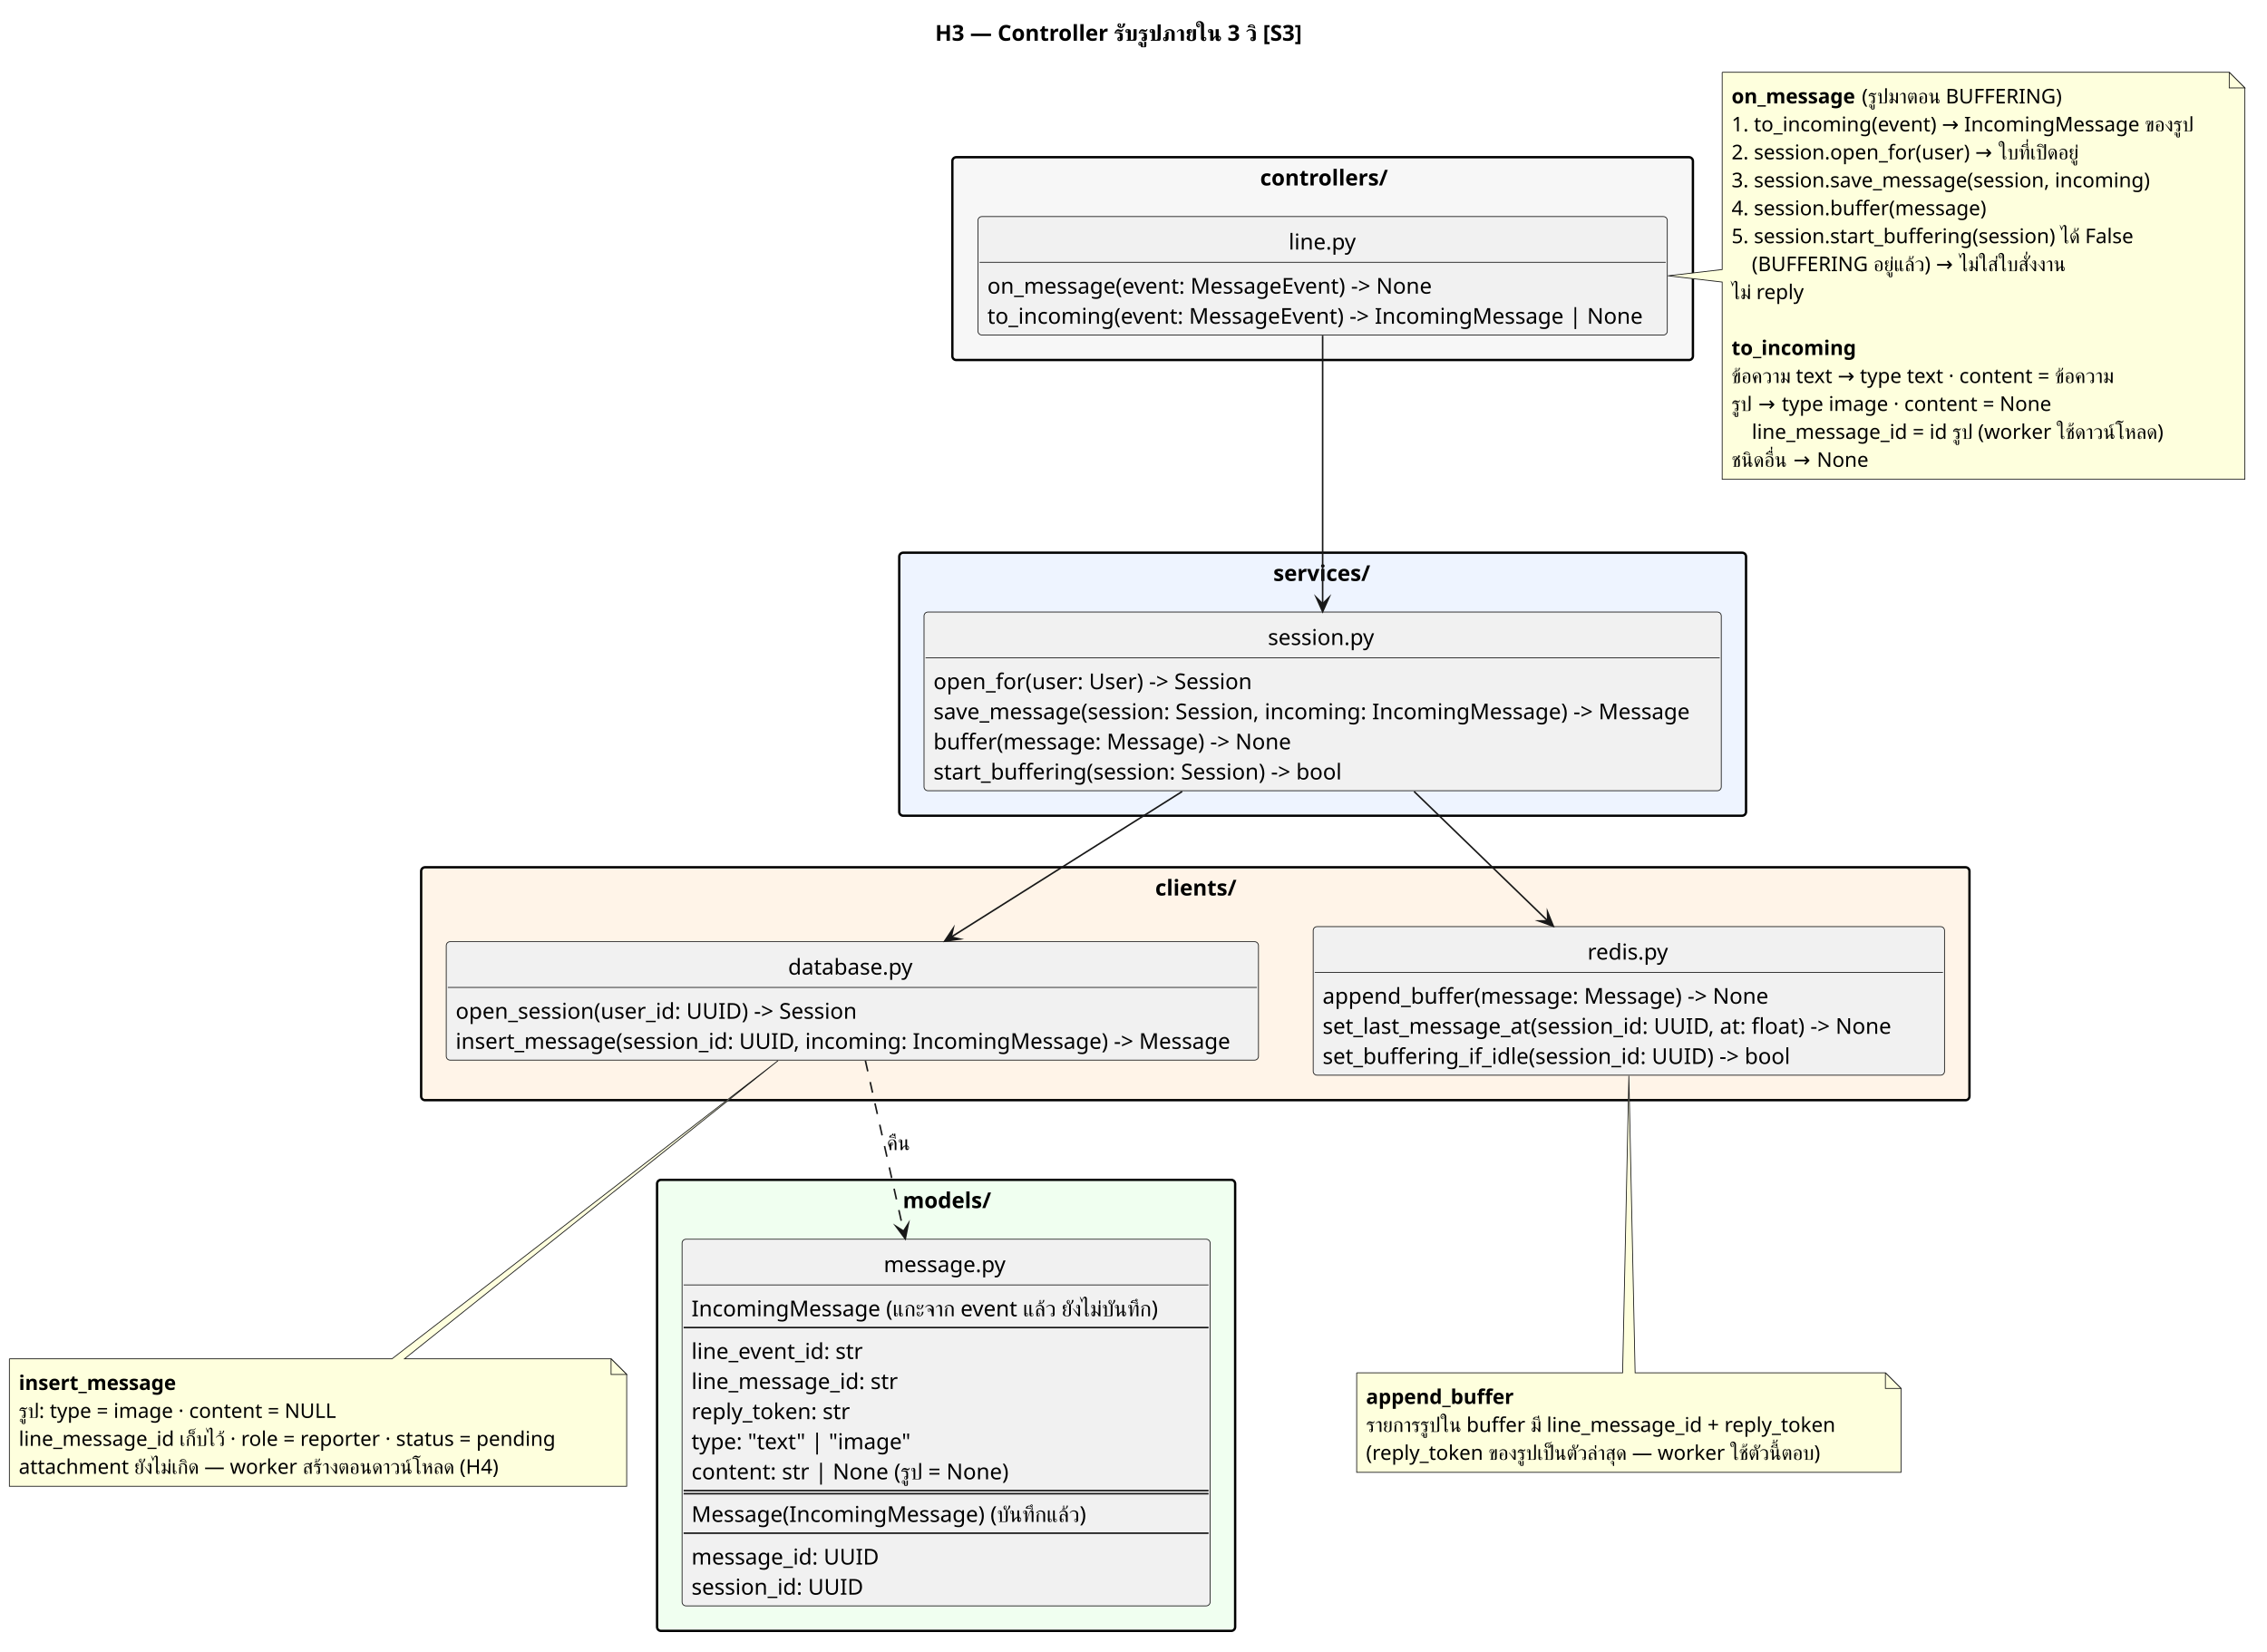
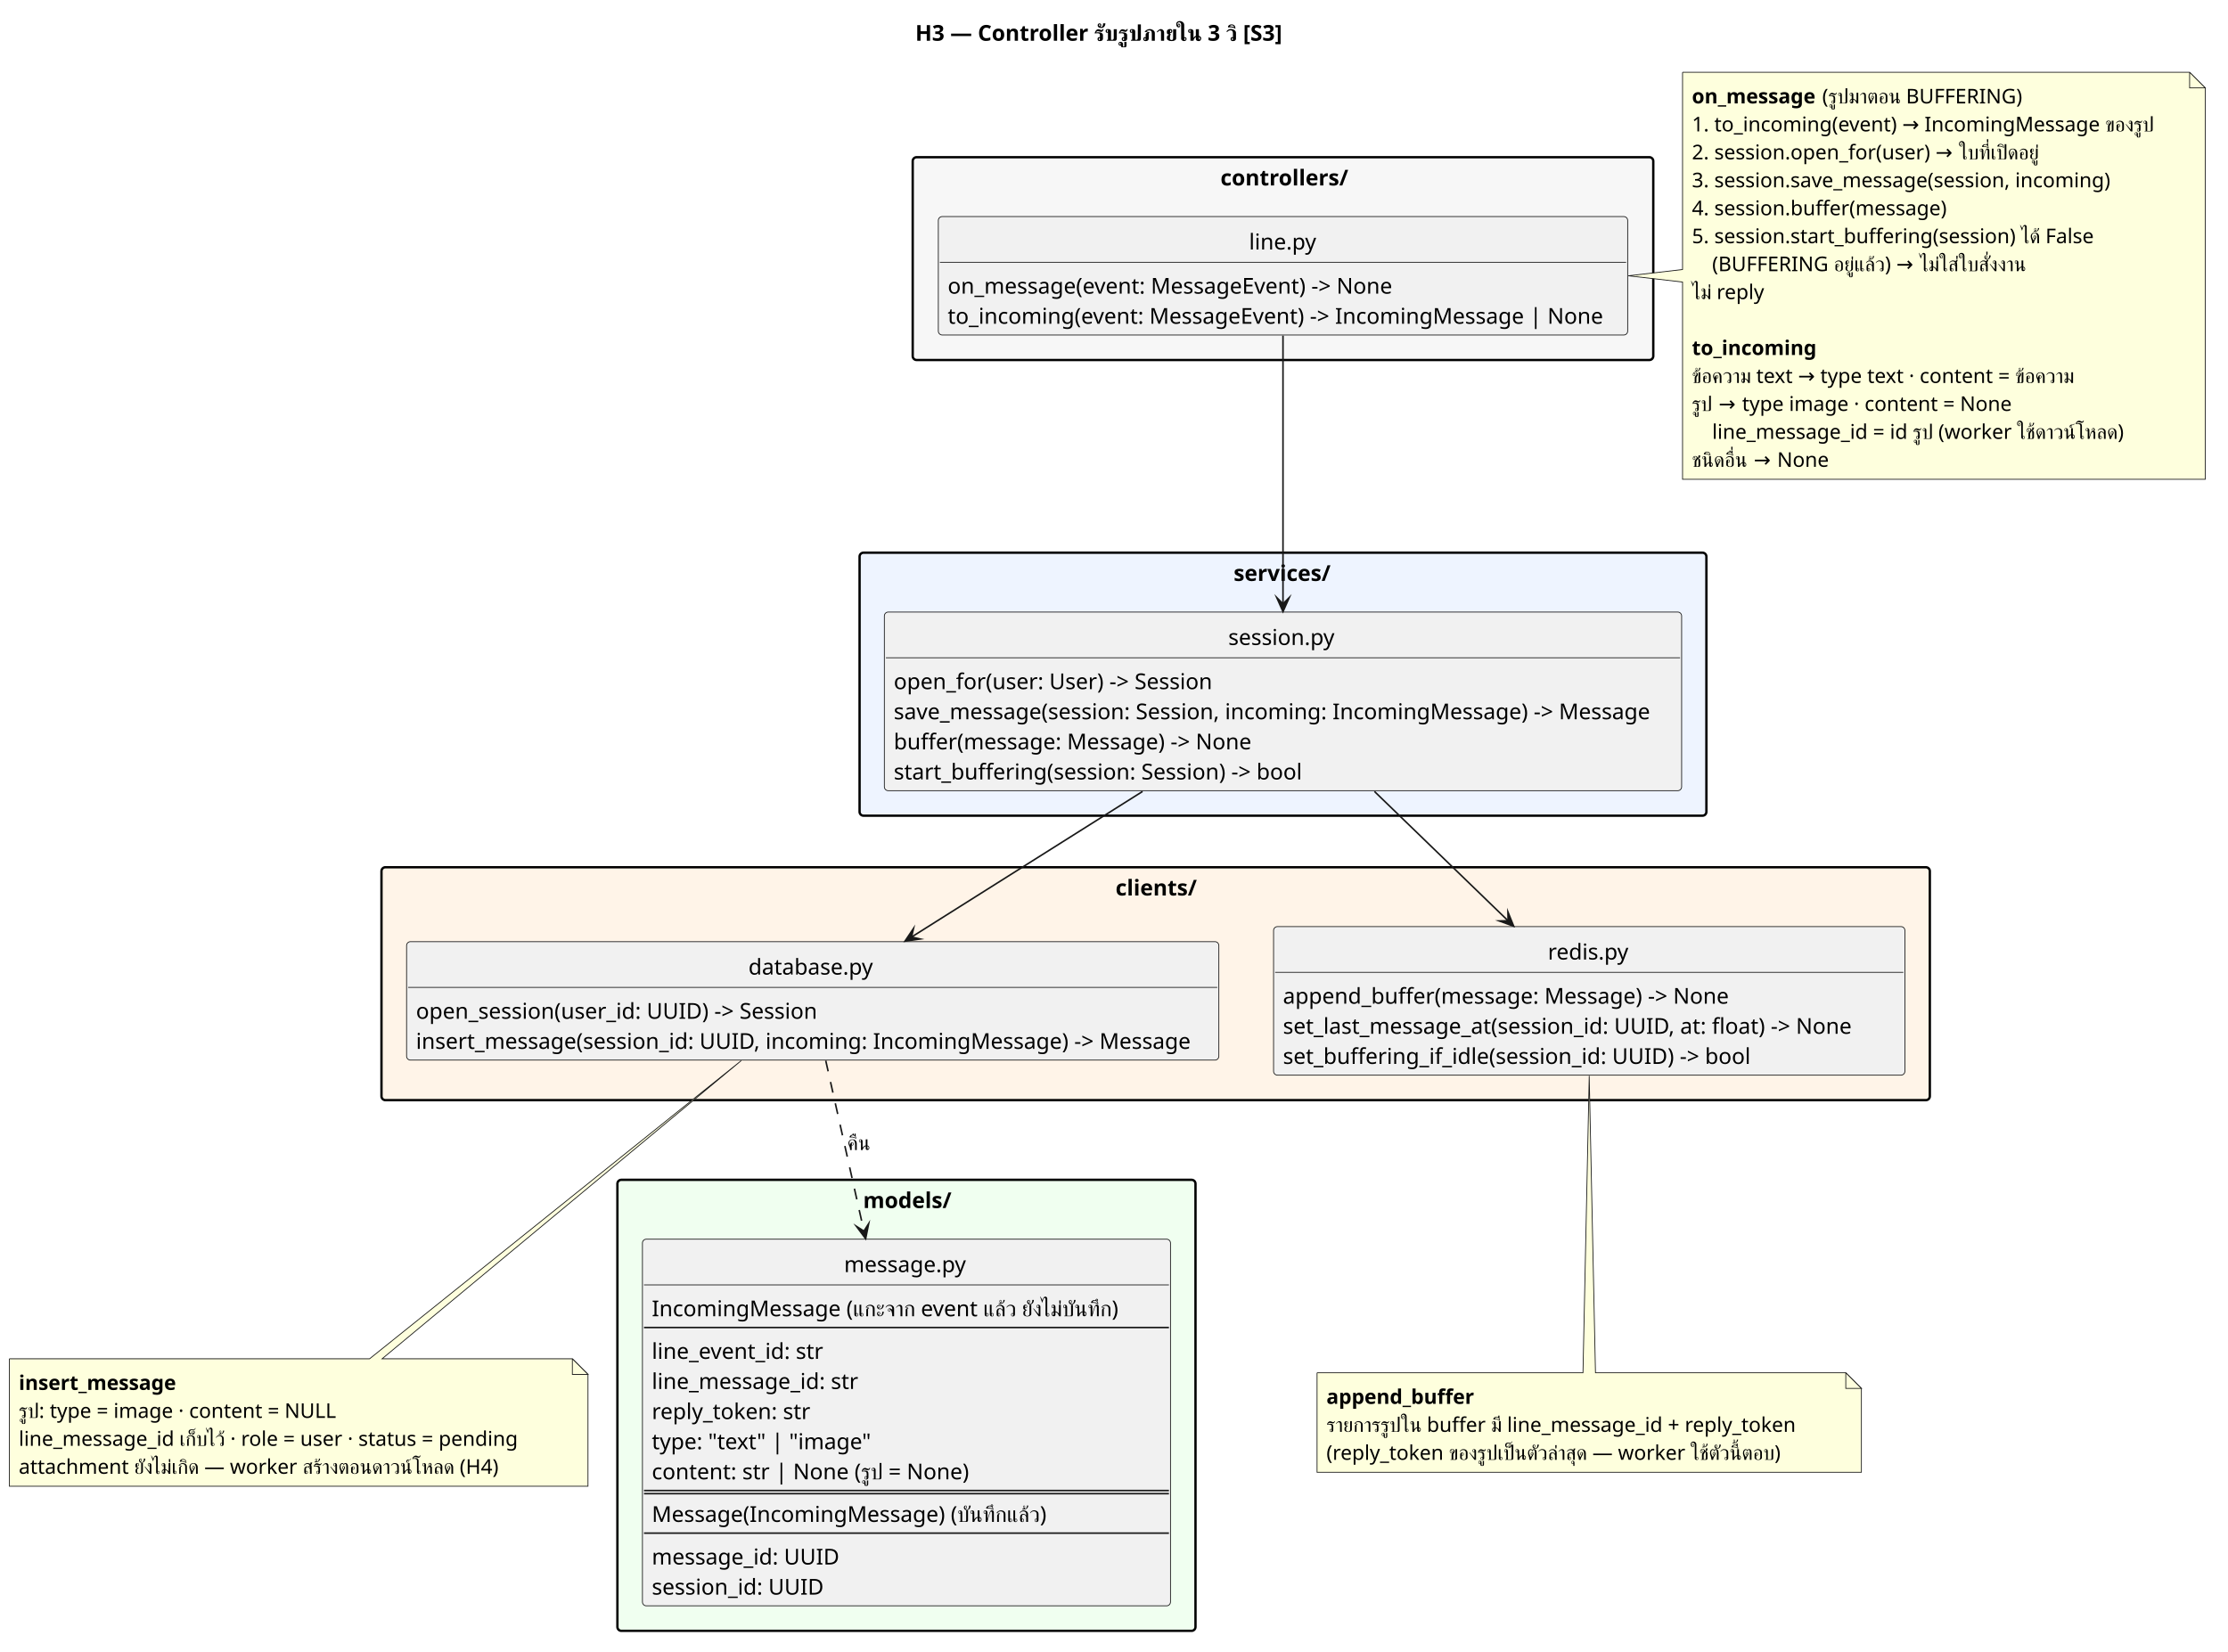
- <svg xmlns="http://www.w3.org/2000/svg" version="1.1" data-diagram-type="CLASS" style="width:1451px;height:1057px;background:#FFFFFF;" width="1451px" height="1057px" viewBox="0 0 1451 1057" zoomAndPan="magnify" preserveAspectRatio="none" contentStyleType="text/css">
+ <svg xmlns="http://www.w3.org/2000/svg" version="1.1" data-diagram-type="CLASS" style="width:1426px;height:1057px;background:#FFFFFF;" width="1426px" height="1057px" viewBox="0 0 1426 1057" zoomAndPan="magnify" preserveAspectRatio="none" contentStyleType="text/css">
  <defs />
  <g font-family="sans-serif" lengthAdjust="spacing">
    <g class="title" data-source-line="13">
-       <text x="598.514" y="26.078" fill="#000" font-size="14" textLength="247.805" font-weight="700" font-family="'Thonburi'">H3 — Controller รับรูปภายใน 3 วิ [S3]</text>
+       <text x="585.814" y="26.078" fill="#000" font-size="14" textLength="247.805" font-weight="700" font-family="'Thonburi'">H3 — Controller รับรูปภายใน 3 วิ [S3]</text>
    </g>
    <g class="cluster" data-qualified-name="controllers." id="ent0001" data-source-line="15">
-       <rect x="609.56" y="100.632" width="474" height="129.82" fill="#F7F7F7" style="stroke:#000;stroke-width:1.5;" rx="2.5" ry="2.5" />
-       <text x="806.553" y="118.71" fill="#000" font-size="14" textLength="80.013" font-weight="700" font-family="'Thonburi'">controllers/</text>
+       <rect x="584.16" y="100.632" width="474" height="129.82" fill="#F7F7F7" style="stroke:#000;stroke-width:1.5;" rx="2.5" ry="2.5" />
+       <text x="781.153" y="118.71" fill="#000" font-size="14" textLength="80.013" font-weight="700" font-family="'Thonburi'">controllers/</text>
    </g>
    <g class="cluster" data-qualified-name="services." id="ent0003" data-source-line="22">
-       <rect x="575.56" y="353.802" width="542" height="168.36" fill="#EEF4FF" style="stroke:#000;stroke-width:1.5;" rx="2.5" ry="2.5" />
-       <text x="814.975" y="371.88" fill="#000" font-size="14" textLength="63.17" font-weight="700" font-family="'Thonburi'">services/</text>
+       <rect x="550.16" y="353.802" width="542" height="168.36" fill="#EEF4FF" style="stroke:#000;stroke-width:1.5;" rx="2.5" ry="2.5" />
+       <text x="789.575" y="371.88" fill="#000" font-size="14" textLength="63.17" font-weight="700" font-family="'Thonburi'">services/</text>
    </g>
    <g class="cluster" data-qualified-name="clients." id="ent0005" data-source-line="31">
-       <rect x="269.56" y="555.162" width="991" height="149.09" fill="#FFF4E8" style="stroke:#000;stroke-width:1.5;" rx="2.5" ry="2.5" />
-       <text x="739.403" y="573.24" fill="#000" font-size="14" textLength="51.313" font-weight="700" font-family="'Thonburi'">clients/</text>
+       <rect x="244.16" y="555.162" width="991" height="149.09" fill="#FFF4E8" style="stroke:#000;stroke-width:1.5;" rx="2.5" ry="2.5" />
+       <text x="714.003" y="573.24" fill="#000" font-size="14" textLength="51.313" font-weight="700" font-family="'Thonburi'">clients/</text>
    </g>
    <g class="cluster" data-qualified-name="models." id="ent0008" data-source-line="43">
-       <rect x="420.56" y="755.252" width="370" height="288.72" fill="#F0FFF0" style="stroke:#000;stroke-width:1.5;" rx="2.5" ry="2.5" />
-       <text x="577.839" y="773.33" fill="#000" font-size="14" textLength="55.442" font-weight="700" font-family="'Thonburi'">models/</text>
+       <rect x="395.16" y="755.252" width="370" height="288.72" fill="#F0FFF0" style="stroke:#000;stroke-width:1.5;" rx="2.5" ry="2.5" />
+       <text x="552.439" y="773.33" fill="#000" font-size="14" textLength="55.442" font-weight="700" font-family="'Thonburi'">models/</text>
    </g>
    <g class="entity" data-qualified-name="controllers..CTRL" id="ent0002" data-source-line="16">
-       <rect x="625.95" y="138.632" width="441.209" height="75.816" fill="#F1F1F1" style="stroke:#181818;stroke-width:0.5;" rx="2.5" ry="2.5" />
-       <text x="824.814" y="159.71" fill="#000" font-size="14" textLength="43.482" font-family="'Thonburi'">line.py</text>
-       <line x1="626.95" y1="167.904" x2="1066.159" y2="167.904" style="stroke:#181818;stroke-width:0.5;" />
-       <text x="631.95" y="187.982" fill="#000" font-size="14" textLength="299.638" font-family="'Thonburi'">on_message(event: MessageEvent) -&gt; None</text>
-       <text x="631.95" y="207.254" fill="#000" font-size="14" textLength="429.209" font-family="'Thonburi'">to_incoming(event: MessageEvent) -&gt; IncomingMessage | None</text>
+       <rect x="600.56" y="138.632" width="441.209" height="75.816" fill="#F1F1F1" style="stroke:#181818;stroke-width:0.5;" rx="2.5" ry="2.5" />
+       <text x="799.424" y="159.71" fill="#000" font-size="14" textLength="43.482" font-family="'Thonburi'">line.py</text>
+       <line x1="601.56" y1="167.904" x2="1040.769" y2="167.904" style="stroke:#181818;stroke-width:0.5;" />
+       <text x="606.56" y="187.982" fill="#000" font-size="14" textLength="299.638" font-family="'Thonburi'">on_message(event: MessageEvent) -&gt; None</text>
+       <text x="606.56" y="207.254" fill="#000" font-size="14" textLength="429.209" font-family="'Thonburi'">to_incoming(event: MessageEvent) -&gt; IncomingMessage | None</text>
    </g>
    <g class="entity" data-qualified-name="services..SESS" id="ent0004" data-source-line="23">
-       <rect x="591.42" y="391.802" width="510.285" height="114.359" fill="#F1F1F1" style="stroke:#181818;stroke-width:0.5;" rx="2.5" ry="2.5" />
-       <text x="811.527" y="412.88" fill="#000" font-size="14" textLength="70.071" font-family="'Thonburi'">session.py</text>
-       <line x1="592.42" y1="421.074" x2="1100.705" y2="421.074" style="stroke:#181818;stroke-width:0.5;" />
-       <text x="597.42" y="441.152" fill="#000" font-size="14" textLength="216.606" font-family="'Thonburi'">open_for(user: User) -&gt; Session</text>
-       <text x="597.42" y="460.424" fill="#000" font-size="14" textLength="498.285" font-family="'Thonburi'">save_message(session: Session, incoming: IncomingMessage) -&gt; Message</text>
-       <text x="597.42" y="479.696" fill="#000" font-size="14" textLength="237.956" font-family="'Thonburi'">buffer(message: Message) -&gt; None</text>
-       <text x="597.42" y="498.967" fill="#000" font-size="14" textLength="277.386" font-family="'Thonburi'">start_buffering(session: Session) -&gt; bool</text>
+       <rect x="566.02" y="391.802" width="510.285" height="114.359" fill="#F1F1F1" style="stroke:#181818;stroke-width:0.5;" rx="2.5" ry="2.5" />
+       <text x="786.127" y="412.88" fill="#000" font-size="14" textLength="70.071" font-family="'Thonburi'">session.py</text>
+       <line x1="567.02" y1="421.074" x2="1075.305" y2="421.074" style="stroke:#181818;stroke-width:0.5;" />
+       <text x="572.02" y="441.152" fill="#000" font-size="14" textLength="216.606" font-family="'Thonburi'">open_for(user: User) -&gt; Session</text>
+       <text x="572.02" y="460.424" fill="#000" font-size="14" textLength="498.285" font-family="'Thonburi'">save_message(session: Session, incoming: IncomingMessage) -&gt; Message</text>
+       <text x="572.02" y="479.696" fill="#000" font-size="14" textLength="237.956" font-family="'Thonburi'">buffer(message: Message) -&gt; None</text>
+       <text x="572.02" y="498.967" fill="#000" font-size="14" textLength="277.386" font-family="'Thonburi'">start_buffering(session: Session) -&gt; bool</text>
    </g>
    <g class="entity" data-qualified-name="clients..CL_DB" id="ent0006" data-source-line="32">
-       <rect x="285.62" y="602.802" width="519.872" height="75.816" fill="#F1F1F1" style="stroke:#181818;stroke-width:0.5;" rx="2.5" ry="2.5" />
-       <text x="504.42" y="623.88" fill="#000" font-size="14" textLength="82.272" font-family="'Thonburi'">database.py</text>
-       <line x1="286.62" y1="632.074" x2="804.492" y2="632.074" style="stroke:#181818;stroke-width:0.5;" />
-       <text x="291.62" y="652.152" fill="#000" font-size="14" textLength="269.62" font-family="'Thonburi'">open_session(user_id: UUID) -&gt; Session</text>
-       <text x="291.62" y="671.424" fill="#000" font-size="14" textLength="507.872" font-family="'Thonburi'">insert_message(session_id: UUID, incoming: IncomingMessage) -&gt; Message</text>
+       <rect x="260.23" y="602.802" width="519.872" height="75.816" fill="#F1F1F1" style="stroke:#181818;stroke-width:0.5;" rx="2.5" ry="2.5" />
+       <text x="479.03" y="623.88" fill="#000" font-size="14" textLength="82.272" font-family="'Thonburi'">database.py</text>
+       <line x1="261.23" y1="632.074" x2="779.102" y2="632.074" style="stroke:#181818;stroke-width:0.5;" />
+       <text x="266.23" y="652.152" fill="#000" font-size="14" textLength="269.62" font-family="'Thonburi'">open_session(user_id: UUID) -&gt; Session</text>
+       <text x="266.23" y="671.424" fill="#000" font-size="14" textLength="507.872" font-family="'Thonburi'">insert_message(session_id: UUID, incoming: IncomingMessage) -&gt; Message</text>
    </g>
    <g class="entity" data-qualified-name="clients..CL_REDIS" id="ent0007" data-source-line="36">
-       <rect x="840.52" y="593.162" width="404.077" height="95.087" fill="#F1F1F1" style="stroke:#181818;stroke-width:0.5;" rx="2.5" ry="2.5" />
-       <text x="1016.062" y="614.24" fill="#000" font-size="14" textLength="52.992" font-family="'Thonburi'">redis.py</text>
-       <line x1="841.52" y1="622.434" x2="1243.597" y2="622.434" style="stroke:#181818;stroke-width:0.5;" />
-       <text x="846.52" y="642.512" fill="#000" font-size="14" textLength="296.543" font-family="'Thonburi'">append_buffer(message: Message) -&gt; None</text>
-       <text x="846.52" y="661.784" fill="#000" font-size="14" textLength="392.077" font-family="'Thonburi'">set_last_message_at(session_id: UUID, at: float) -&gt; None</text>
-       <text x="846.52" y="681.056" fill="#000" font-size="14" textLength="318.719" font-family="'Thonburi'">set_buffering_if_idle(session_id: UUID) -&gt; bool</text>
+       <rect x="815.13" y="593.162" width="404.077" height="95.087" fill="#F1F1F1" style="stroke:#181818;stroke-width:0.5;" rx="2.5" ry="2.5" />
+       <text x="990.672" y="614.24" fill="#000" font-size="14" textLength="52.992" font-family="'Thonburi'">redis.py</text>
+       <line x1="816.13" y1="622.434" x2="1218.207" y2="622.434" style="stroke:#181818;stroke-width:0.5;" />
+       <text x="821.13" y="642.512" fill="#000" font-size="14" textLength="296.543" font-family="'Thonburi'">append_buffer(message: Message) -&gt; None</text>
+       <text x="821.13" y="661.784" fill="#000" font-size="14" textLength="392.077" font-family="'Thonburi'">set_last_message_at(session_id: UUID, at: float) -&gt; None</text>
+       <text x="821.13" y="681.056" fill="#000" font-size="14" textLength="318.719" font-family="'Thonburi'">set_buffering_if_idle(session_id: UUID) -&gt; bool</text>
    </g>
    <g class="entity" data-qualified-name="models..M_MSG" id="ent0009" data-source-line="44">
-       <rect x="436.57" y="793.252" width="337.976" height="234.719" fill="#F1F1F1" style="stroke:#181818;stroke-width:0.5;" rx="2.5" ry="2.5" />
-       <text x="565.628" y="814.33" fill="#000" font-size="14" textLength="79.86" font-family="'Thonburi'">message.py</text>
-       <line x1="437.57" y1="822.524" x2="773.546" y2="822.524" style="stroke:#181818;stroke-width:0.5;" />
-       <text x="442.57" y="842.602" fill="#000" font-size="14" textLength="325.976" font-family="'Thonburi'">IncomingMessage  (แกะจาก event แล้ว ยังไม่บันทึก)</text>
-       <line x1="437.57" y1="849.796" x2="773.546" y2="849.796" style="stroke:#181818;stroke-width:1;" />
-       <text x="442.57" y="869.874" fill="#000" font-size="14" textLength="119.219" font-family="'Thonburi'">line_event_id: str</text>
-       <text x="442.57" y="889.146" fill="#000" font-size="14" textLength="140" font-family="'Thonburi'">line_message_id: str</text>
-       <text x="442.57" y="908.417" fill="#000" font-size="14" textLength="108.615" font-family="'Thonburi'">reply_token: str</text>
-       <text x="442.57" y="927.689" fill="#000" font-size="14" textLength="148.384" font-family="'Thonburi'">type: "text" | "image"</text>
-       <text x="442.57" y="946.961" fill="#000" font-size="14" textLength="218.826" font-family="'Thonburi'">content: str | None  (รูป = None)</text>
-       <line x1="437.57" y1="954.155" x2="773.546" y2="954.155" style="stroke:#181818;stroke-width:1;" />
-       <line x1="437.57" y1="956.155" x2="773.546" y2="956.155" style="stroke:#181818;stroke-width:1;" />
-       <text x="442.57" y="974.233" fill="#000" font-size="14" textLength="268.368" font-family="'Thonburi'">Message(IncomingMessage)  (บันทึกแล้ว)</text>
-       <line x1="437.57" y1="981.427" x2="773.546" y2="981.427" style="stroke:#181818;stroke-width:1;" />
-       <text x="442.57" y="1001.505" fill="#000" font-size="14" textLength="120.98" font-family="'Thonburi'">message_id: UUID</text>
-       <text x="442.57" y="1020.777" fill="#000" font-size="14" textLength="111.191" font-family="'Thonburi'">session_id: UUID</text>
+       <rect x="411.18" y="793.252" width="337.976" height="234.719" fill="#F1F1F1" style="stroke:#181818;stroke-width:0.5;" rx="2.5" ry="2.5" />
+       <text x="540.238" y="814.33" fill="#000" font-size="14" textLength="79.86" font-family="'Thonburi'">message.py</text>
+       <line x1="412.18" y1="822.524" x2="748.156" y2="822.524" style="stroke:#181818;stroke-width:0.5;" />
+       <text x="417.18" y="842.602" fill="#000" font-size="14" textLength="325.976" font-family="'Thonburi'">IncomingMessage  (แกะจาก event แล้ว ยังไม่บันทึก)</text>
+       <line x1="412.18" y1="849.796" x2="748.156" y2="849.796" style="stroke:#181818;stroke-width:1;" />
+       <text x="417.18" y="869.874" fill="#000" font-size="14" textLength="119.219" font-family="'Thonburi'">line_event_id: str</text>
+       <text x="417.18" y="889.146" fill="#000" font-size="14" textLength="140" font-family="'Thonburi'">line_message_id: str</text>
+       <text x="417.18" y="908.417" fill="#000" font-size="14" textLength="108.615" font-family="'Thonburi'">reply_token: str</text>
+       <text x="417.18" y="927.689" fill="#000" font-size="14" textLength="148.384" font-family="'Thonburi'">type: "text" | "image"</text>
+       <text x="417.18" y="946.961" fill="#000" font-size="14" textLength="218.826" font-family="'Thonburi'">content: str | None  (รูป = None)</text>
+       <line x1="412.18" y1="954.155" x2="748.156" y2="954.155" style="stroke:#181818;stroke-width:1;" />
+       <line x1="412.18" y1="956.155" x2="748.156" y2="956.155" style="stroke:#181818;stroke-width:1;" />
+       <text x="417.18" y="974.233" fill="#000" font-size="14" textLength="268.368" font-family="'Thonburi'">Message(IncomingMessage)  (บันทึกแล้ว)</text>
+       <line x1="412.18" y1="981.427" x2="748.156" y2="981.427" style="stroke:#181818;stroke-width:1;" />
+       <text x="417.18" y="1001.505" fill="#000" font-size="14" textLength="120.98" font-family="'Thonburi'">message_id: UUID</text>
+       <text x="417.18" y="1020.777" fill="#000" font-size="14" textLength="111.191" font-family="'Thonburi'">session_id: UUID</text>
    </g>
    <g class="entity" data-qualified-name="GMN14" id="ent0015" data-source-line="66">
-       <path d="M1102.29,46.272 L1102.29,172.542 L1067.56,176.542 L1102.29,180.542 L1102.29,306.806 A0,0 0 0 0 1102.29,306.806 L1436.834,306.806 A0,0 0 0 0 1436.834,306.806 L1436.834,56.272 L1426.834,46.272 L1102.29,46.272 A0,0 0 0 0 1102.29,46.272" style="stroke:#181818;stroke-width:0.5;" fill="#FEFFDD" />
-       <path d="M1426.834,46.272 L1426.834,56.272 L1436.834,56.272 L1426.834,46.272" style="stroke:#181818;stroke-width:0.5;" fill="#FEFFDD" />
-       <text x="1108.29" y="66.202" fill="#000" font-size="13" textLength="79.082" font-weight="700" font-family="'Thonburi'">on_message</text>
-       <text x="1191.688" y="66.202" fill="#000" font-size="13" textLength="136.942" font-family="'Thonburi'">(รูปมาตอน BUFFERING)</text>
-       <text x="1108.29" y="84.097" fill="#000" font-size="13" textLength="313.544" font-family="'Thonburi'">1. to_incoming(event) → IncomingMessage ของรูป</text>
-       <text x="1108.29" y="101.992" fill="#000" font-size="13" textLength="244.222" font-family="'Thonburi'">2. session.open_for(user) → ใบที่เปิดอยู่</text>
-       <text x="1108.29" y="119.887" fill="#000" font-size="13" textLength="280.516" font-family="'Thonburi'">3. session.save_message(session, incoming)</text>
-       <text x="1108.29" y="137.783" fill="#000" font-size="13" textLength="171.468" font-family="'Thonburi'">4. session.buffer(message)</text>
-       <text x="1108.29" y="155.678" fill="#000" font-size="13" textLength="273.827" font-family="'Thonburi'">5. session.start_buffering(session) ได้ False</text>
-       <text x="1121.239" y="173.573" fill="#000" font-size="13" textLength="221.706" font-family="'Thonburi'">(BUFFERING อยู่แล้ว) → ไม่ใส่ใบสั่งงาน</text>
-       <text x="1108.29" y="191.469" fill="#000" font-size="13" textLength="48.821" font-family="'Thonburi'">ไม่ reply</text>
-       <text x="1108.29" y="209.364" fill="#000" font-size="13" font-family="'Thonburi'"> </text>
-       <text x="1108.29" y="227.259" fill="#000" font-size="13" textLength="78.096" font-weight="700" font-family="'Thonburi'">to_incoming</text>
-       <text x="1108.29" y="245.155" fill="#000" font-size="13" textLength="283.72" font-family="'Thonburi'">ข้อความ text → type text · content = ข้อความ</text>
-       <text x="1108.29" y="263.05" fill="#000" font-size="13" textLength="222.32" font-family="'Thonburi'">รูป → type image · content = None</text>
-       <text x="1121.239" y="280.945" fill="#000" font-size="13" textLength="289.234" font-family="'Thonburi'">line_message_id = id รูป (worker ใช้ดาวน์โหลด)</text>
-       <text x="1108.29" y="298.841" fill="#000" font-size="13" textLength="93.234" font-family="'Thonburi'">ชนิดอื่น → None</text>
+       <path d="M1076.89,46.272 L1076.89,172.542 L1042.17,176.542 L1076.89,180.542 L1076.89,306.806 A0,0 0 0 0 1076.89,306.806 L1411.434,306.806 A0,0 0 0 0 1411.434,306.806 L1411.434,56.272 L1401.434,46.272 L1076.89,46.272 A0,0 0 0 0 1076.89,46.272" style="stroke:#181818;stroke-width:0.5;" fill="#FEFFDD" />
+       <path d="M1401.434,46.272 L1401.434,56.272 L1411.434,56.272 L1401.434,46.272" style="stroke:#181818;stroke-width:0.5;" fill="#FEFFDD" />
+       <text x="1082.89" y="66.202" fill="#000" font-size="13" textLength="79.082" font-weight="700" font-family="'Thonburi'">on_message</text>
+       <text x="1166.288" y="66.202" fill="#000" font-size="13" textLength="136.942" font-family="'Thonburi'">(รูปมาตอน BUFFERING)</text>
+       <text x="1082.89" y="84.097" fill="#000" font-size="13" textLength="313.544" font-family="'Thonburi'">1. to_incoming(event) → IncomingMessage ของรูป</text>
+       <text x="1082.89" y="101.992" fill="#000" font-size="13" textLength="244.222" font-family="'Thonburi'">2. session.open_for(user) → ใบที่เปิดอยู่</text>
+       <text x="1082.89" y="119.887" fill="#000" font-size="13" textLength="280.516" font-family="'Thonburi'">3. session.save_message(session, incoming)</text>
+       <text x="1082.89" y="137.783" fill="#000" font-size="13" textLength="171.468" font-family="'Thonburi'">4. session.buffer(message)</text>
+       <text x="1082.89" y="155.678" fill="#000" font-size="13" textLength="273.827" font-family="'Thonburi'">5. session.start_buffering(session) ได้ False</text>
+       <text x="1095.839" y="173.573" fill="#000" font-size="13" textLength="221.706" font-family="'Thonburi'">(BUFFERING อยู่แล้ว) → ไม่ใส่ใบสั่งงาน</text>
+       <text x="1082.89" y="191.469" fill="#000" font-size="13" textLength="48.821" font-family="'Thonburi'">ไม่ reply</text>
+       <text x="1082.89" y="209.364" fill="#000" font-size="13" font-family="'Thonburi'"> </text>
+       <text x="1082.89" y="227.259" fill="#000" font-size="13" textLength="78.096" font-weight="700" font-family="'Thonburi'">to_incoming</text>
+       <text x="1082.89" y="245.155" fill="#000" font-size="13" textLength="283.72" font-family="'Thonburi'">ข้อความ text → type text · content = ข้อความ</text>
+       <text x="1082.89" y="263.05" fill="#000" font-size="13" textLength="222.32" font-family="'Thonburi'">รูป → type image · content = None</text>
+       <text x="1095.839" y="280.945" fill="#000" font-size="13" textLength="289.234" font-family="'Thonburi'">line_message_id = id รูป (worker ใช้ดาวน์โหลด)</text>
+       <text x="1082.89" y="298.841" fill="#000" font-size="13" textLength="93.234" font-family="'Thonburi'">ชนิดอื่น → None</text>
    </g>
    <g class="entity" data-qualified-name="GMN17" id="ent0018" data-source-line="83">
-       <path d="M6,869.822 L6,951.403 A0,0 0 0 0 6,951.403 L401.115,951.403 A0,0 0 0 0 401.115,951.403 L401.115,879.822 L391.115,869.822 L258.89,869.822 L498,678.962 L250.89,869.822 L6,869.822 A0,0 0 0 0 6,869.822" style="stroke:#181818;stroke-width:0.5;" fill="#FEFFDD" />
-       <path d="M391.115,869.822 L391.115,879.822 L401.115,879.822 L391.115,869.822" style="stroke:#181818;stroke-width:0.5;" fill="#FEFFDD" />
+       <path d="M6,869.822 L6,951.403 A0,0 0 0 0 6,951.403 L376.329,951.403 A0,0 0 0 0 376.329,951.403 L376.329,879.822 L366.329,869.822 L244.55,869.822 L474.42,678.962 L236.55,869.822 L6,869.822 A0,0 0 0 0 6,869.822" style="stroke:#181818;stroke-width:0.5;" fill="#FEFFDD" />
+       <path d="M366.329,869.822 L366.329,879.822 L376.329,879.822 L366.329,869.822" style="stroke:#181818;stroke-width:0.5;" fill="#FEFFDD" />
      <text x="12" y="889.752" fill="#000" font-size="13" textLength="99.577" font-weight="700" font-family="'Thonburi'">insert_message</text>
      <text x="12" y="907.647" fill="#000" font-size="13" textLength="222.813" font-family="'Thonburi'">รูป: type = image · content = NULL</text>
-       <text x="12" y="925.542" fill="#000" font-size="13" textLength="374.115" font-family="'Thonburi'">line_message_id เก็บไว้ · role = reporter · status = pending</text>
+       <text x="12" y="925.542" fill="#000" font-size="13" textLength="349.329" font-family="'Thonburi'">line_message_id เก็บไว้ · role = user · status = pending</text>
      <text x="12" y="943.437" fill="#000" font-size="13" textLength="338.33" font-family="'Thonburi'">attachment ยังไม่เกิด — worker สร้างตอนดาวน์โหลด (H4)</text>
    </g>
    <g class="entity" data-qualified-name="GMN20" id="ent0021" data-source-line="90">
-       <path d="M868.35,878.772 L868.35,942.458 A0,0 0 0 0 868.35,942.458 L1216.757,942.458 A0,0 0 0 0 1216.757,942.458 L1216.757,888.772 L1206.757,878.772 L1046.56,878.772 L1042.56,688.682 L1038.56,878.772 L868.35,878.772 A0,0 0 0 0 868.35,878.772" style="stroke:#181818;stroke-width:0.5;" fill="#FEFFDD" />
-       <path d="M1206.757,878.772 L1206.757,888.772 L1216.757,888.772 L1206.757,878.772" style="stroke:#181818;stroke-width:0.5;" fill="#FEFFDD" />
-       <text x="874.35" y="898.702" fill="#000" font-size="13" textLength="93.747" font-weight="700" font-family="'Thonburi'">append_buffer</text>
-       <text x="874.35" y="916.597" fill="#000" font-size="13" textLength="327.407" font-family="'Thonburi'">รายการรูปใน buffer มี line_message_id + reply_token</text>
-       <text x="874.35" y="934.492" fill="#000" font-size="13" textLength="323.294" font-family="'Thonburi'">(reply_token ของรูปเป็นตัวล่าสุด — worker ใช้ตัวนี้ตอบ)</text>
+       <path d="M842.96,878.772 L842.96,942.458 A0,0 0 0 0 842.96,942.458 L1191.367,942.458 A0,0 0 0 0 1191.367,942.458 L1191.367,888.772 L1181.367,878.772 L1021.16,878.772 L1017.16,688.682 L1013.16,878.772 L842.96,878.772 A0,0 0 0 0 842.96,878.772" style="stroke:#181818;stroke-width:0.5;" fill="#FEFFDD" />
+       <path d="M1181.367,878.772 L1181.367,888.772 L1191.367,888.772 L1181.367,878.772" style="stroke:#181818;stroke-width:0.5;" fill="#FEFFDD" />
+       <text x="848.96" y="898.702" fill="#000" font-size="13" textLength="93.747" font-weight="700" font-family="'Thonburi'">append_buffer</text>
+       <text x="848.96" y="916.597" fill="#000" font-size="13" textLength="327.407" font-family="'Thonburi'">รายการรูปใน buffer มี line_message_id + reply_token</text>
+       <text x="848.96" y="934.492" fill="#000" font-size="13" textLength="323.294" font-family="'Thonburi'">(reply_token ของรูปเป็นตัวล่าสุด — worker ใช้ตัวนี้ตอบ)</text>
    </g>
    <g class="link" data-entity-1="ent0002" data-entity-2="ent0004" id="lnk10" data-source-line="60" data-link-type="dependency">
-       <path d="M846.56,214.862 C846.56,260.572 846.56,333.472 846.56,386.532" style="stroke:#181818;stroke-width:1;" fill="none" id="CTRL-to-SESS" codeLine="60" />
-       <polygon points="846.56,391.532,850.56,382.532,846.56,386.532,842.56,382.532,846.56,391.532" fill="#181818" style="stroke:#181818;stroke-width:1;stroke-linejoin:miter;stroke-miterlimit:10;" />
+       <path d="M821.16,214.862 C821.16,260.572 821.16,333.472 821.16,386.532" style="stroke:#181818;stroke-width:1;" fill="none" id="CTRL-to-SESS" codeLine="60" />
+       <polygon points="821.16,391.532,825.16,382.532,821.16,386.532,817.16,382.532,821.16,391.532" fill="#181818" style="stroke:#181818;stroke-width:1;stroke-linejoin:miter;stroke-miterlimit:10;" />
    </g>
    <g class="link" data-entity-1="ent0004" data-entity-2="ent0006" id="lnk11" data-source-line="61" data-link-type="dependency">
-       <path d="M756.66,506.652 C707.46,537.662 652.12,572.546 608.82,599.836" style="stroke:#181818;stroke-width:1;" fill="none" id="SESS-to-CL_DB" codeLine="61" />
-       <polygon points="604.59,602.502,614.337,601.087,608.82,599.836,610.071,594.319,604.59,602.502" fill="#181818" style="stroke:#181818;stroke-width:1;stroke-linejoin:miter;stroke-miterlimit:10;" />
+       <path d="M731.26,506.652 C682.06,537.662 626.73,572.546 583.43,599.836" style="stroke:#181818;stroke-width:1;" fill="none" id="SESS-to-CL_DB" codeLine="61" />
+       <polygon points="579.2,602.502,588.947,601.087,583.43,599.836,584.681,594.319,579.2,602.502" fill="#181818" style="stroke:#181818;stroke-width:1;stroke-linejoin:miter;stroke-miterlimit:10;" />
    </g>
    <g class="link" data-entity-1="ent0004" data-entity-2="ent0007" id="lnk12" data-source-line="62" data-link-type="dependency">
-       <path d="M905.1,506.652 C933.52,534.172 963.678,563.354 990.618,589.434" style="stroke:#181818;stroke-width:1;" fill="none" id="SESS-to-CL_REDIS" codeLine="62" />
-       <polygon points="994.21,592.912,990.526,583.778,990.618,589.434,984.961,589.526,994.21,592.912" fill="#181818" style="stroke:#181818;stroke-width:1;stroke-linejoin:miter;stroke-miterlimit:10;" />
+       <path d="M879.71,506.652 C908.13,534.172 938.277,563.355 965.227,589.435" style="stroke:#181818;stroke-width:1;" fill="none" id="SESS-to-CL_REDIS" codeLine="62" />
+       <polygon points="968.82,592.912,965.134,583.779,965.227,589.435,959.571,589.528,968.82,592.912" fill="#181818" style="stroke:#181818;stroke-width:1;stroke-linejoin:miter;stroke-miterlimit:10;" />
    </g>
    <g class="link" data-entity-1="ent0006" data-entity-2="ent0009" id="lnk13" data-source-line="63" data-link-type="dependency">
-       <path d="M553.9,678.962 C560.55,708.652 569.148,747.033 578.338,788.083" style="stroke:#181818;stroke-width:1;stroke-dasharray:7,7;" fill="none" id="CL_DB-to-M_MSG" codeLine="63" />
-       <polygon points="579.43,792.962,581.367,783.305,578.338,788.083,573.56,785.053,579.43,792.962" fill="#181818" style="stroke:#181818;stroke-width:1;stroke-linejoin:miter;stroke-miterlimit:10;" />
-       <text x="567.68" y="736.182" fill="#000" font-size="13" textLength="16.367" font-family="'Thonburi'">คืน</text>
+       <path d="M528.51,678.962 C535.16,708.652 543.758,747.033 552.948,788.083" style="stroke:#181818;stroke-width:1;stroke-dasharray:7,7;" fill="none" id="CL_DB-to-M_MSG" codeLine="63" />
+       <polygon points="554.04,792.962,555.977,783.305,552.948,788.083,548.17,785.053,554.04,792.962" fill="#181818" style="stroke:#181818;stroke-width:1;stroke-linejoin:miter;stroke-miterlimit:10;" />
+       <text x="542.28" y="736.182" fill="#000" font-size="13" textLength="16.367" font-family="'Thonburi'">คืน</text>
    </g>
  </g>
</svg>
